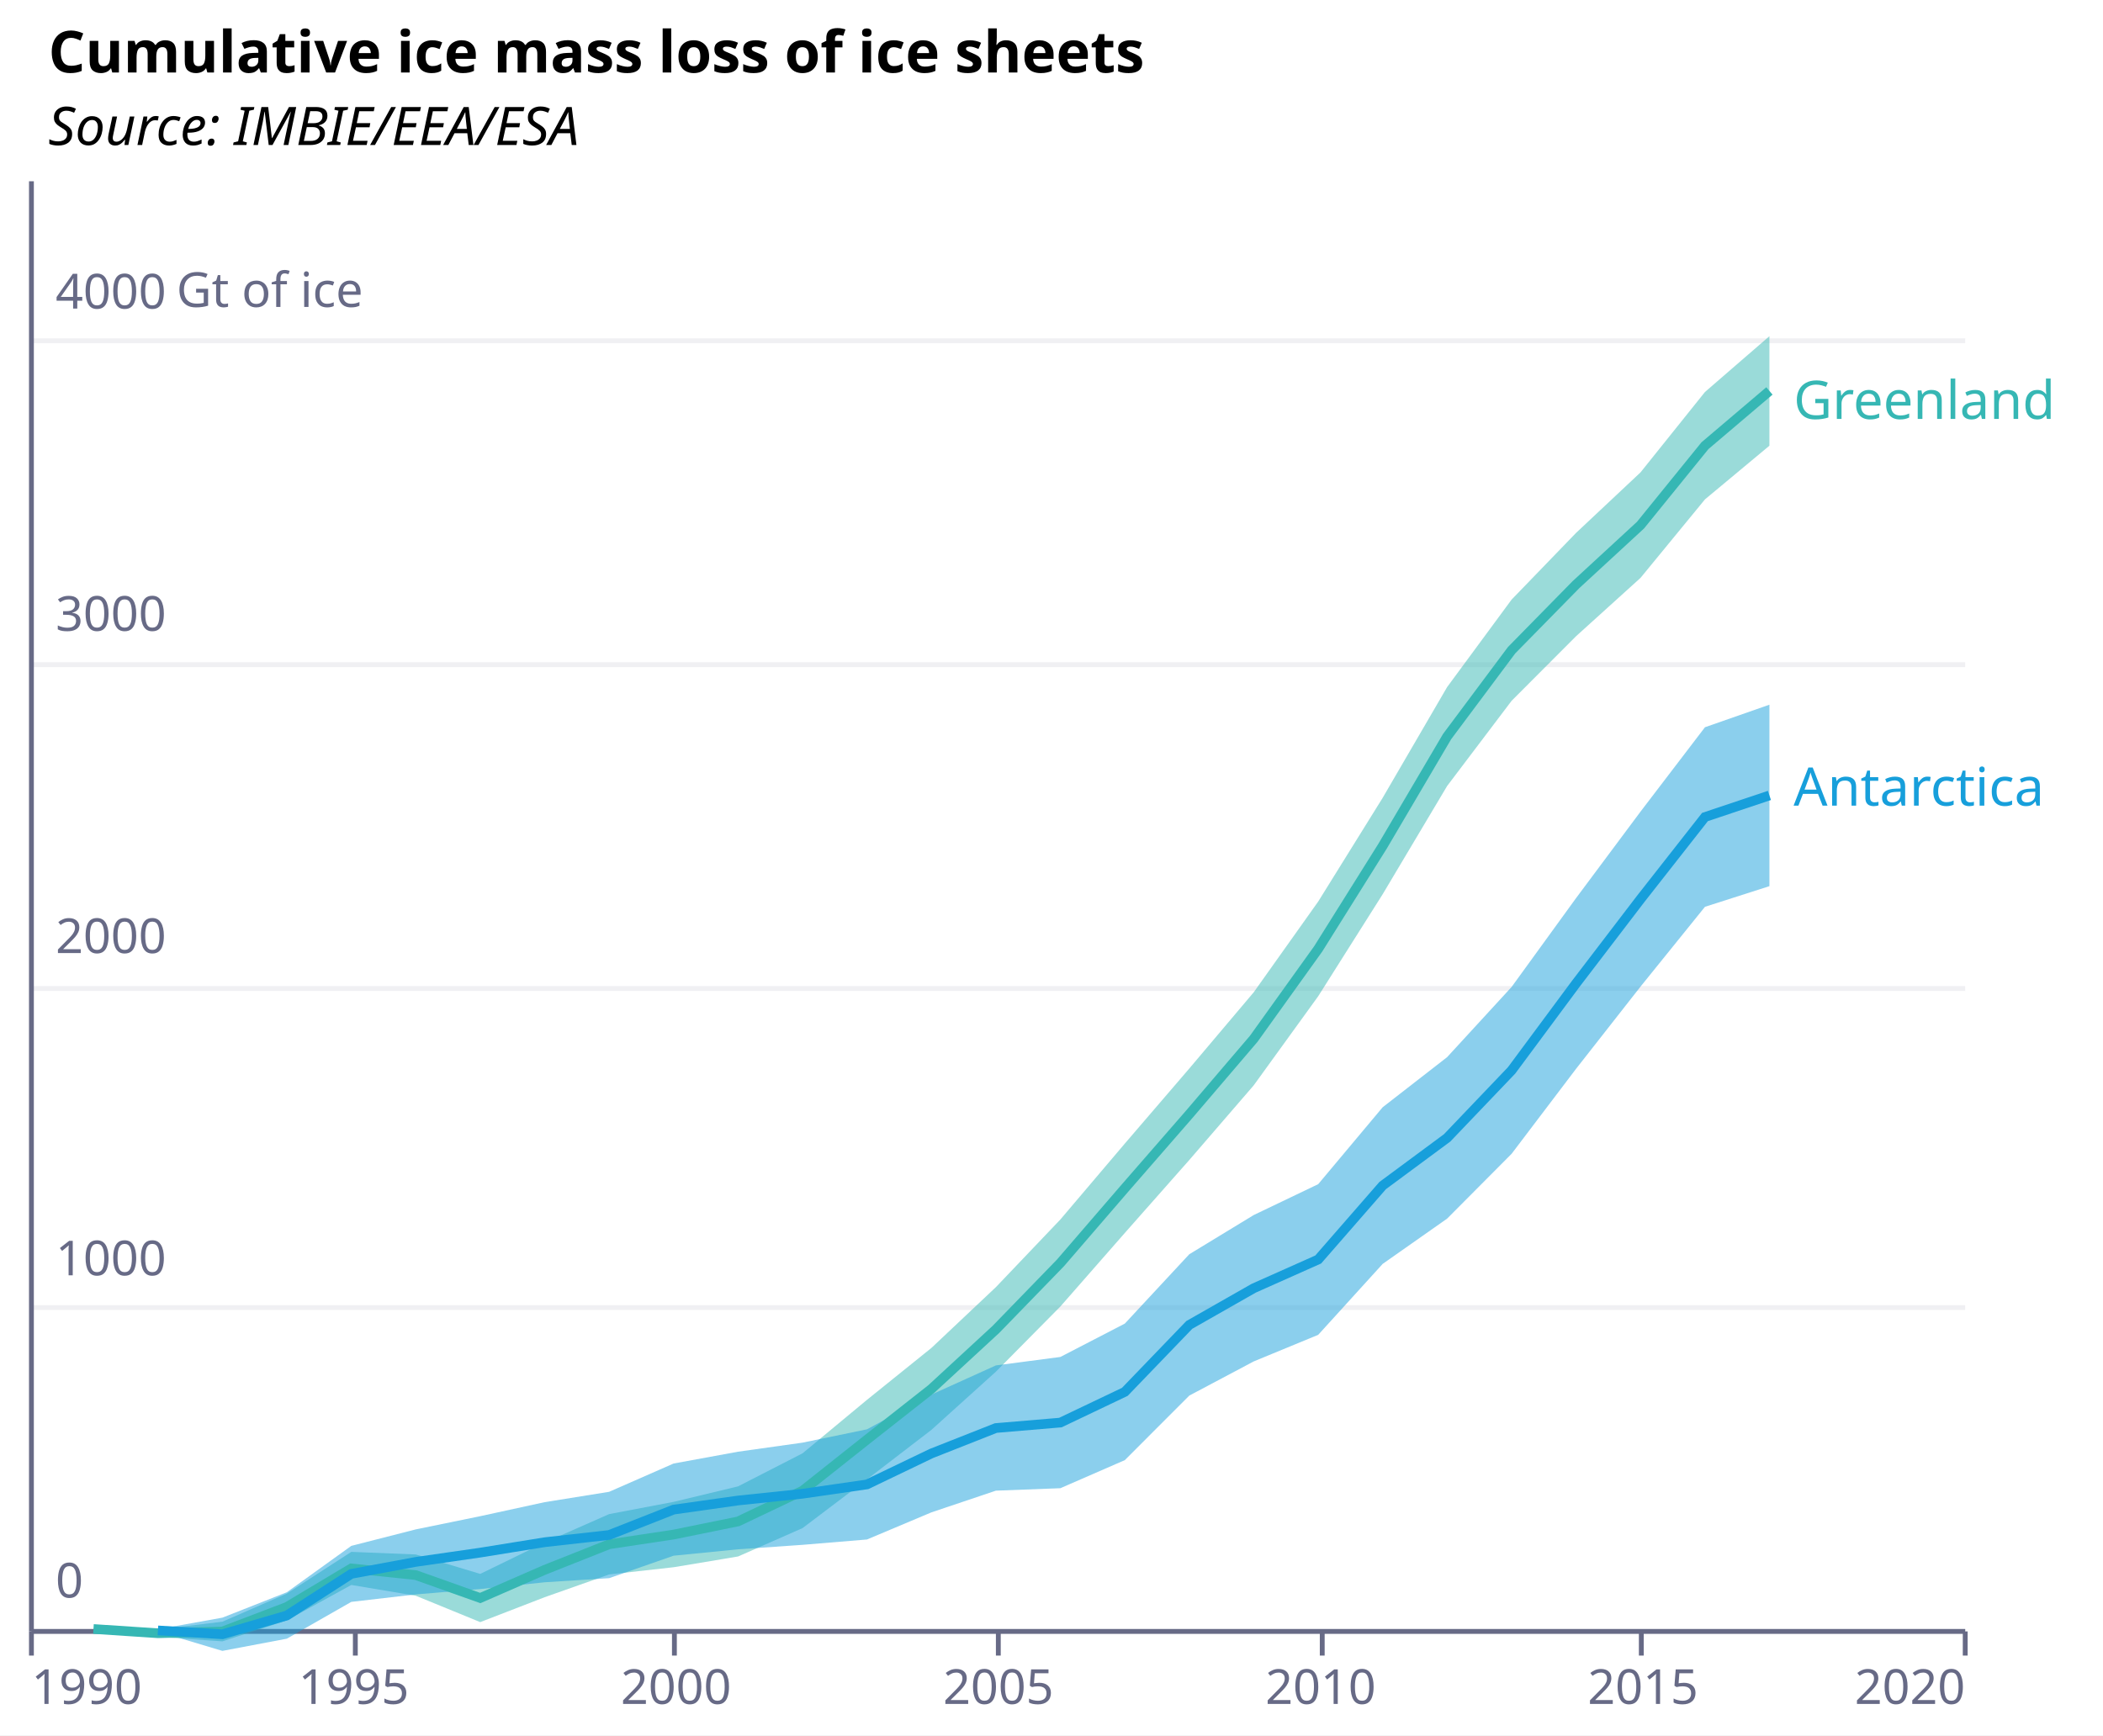
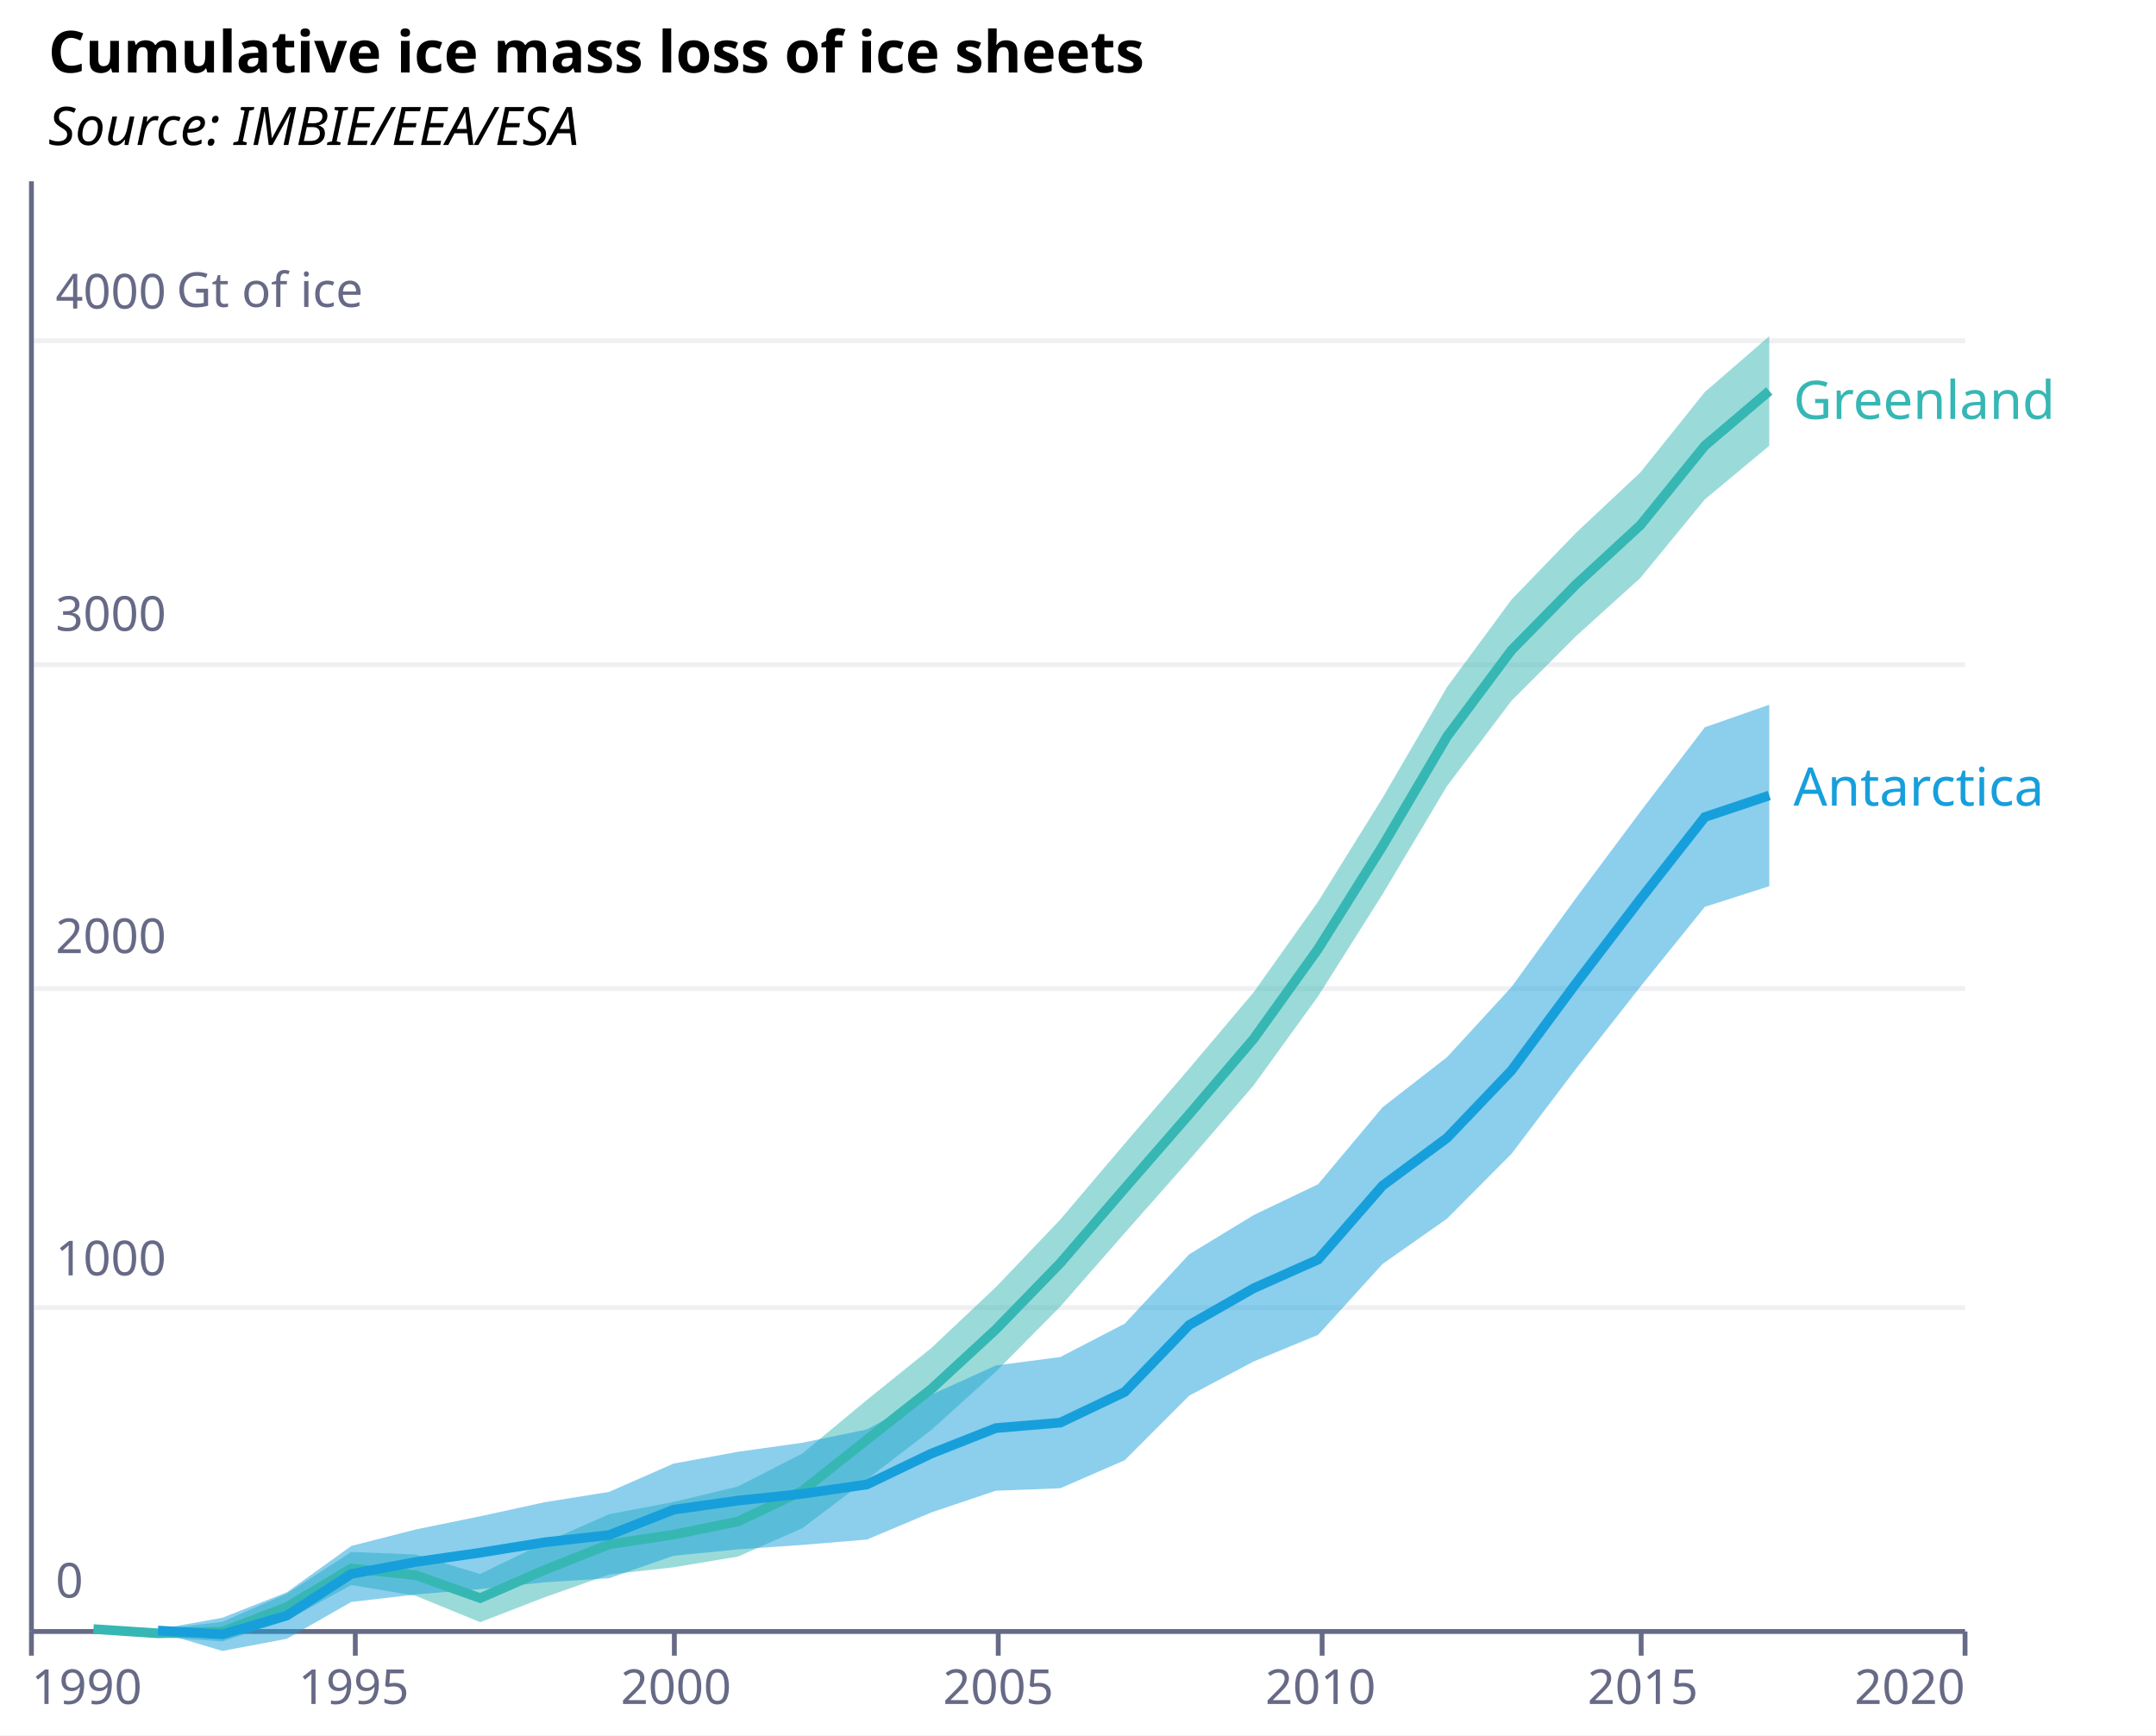
- <svg xmlns="http://www.w3.org/2000/svg" version="1.1" class="marks" width="435" height="359" viewBox="0 0 435 359">
-   <rect width="435" height="359" fill="white" />
+ <svg xmlns="http://www.w3.org/2000/svg" version="1.1" class="marks" width="446" height="359" viewBox="0 0 446 359">
+   <rect width="446" height="359" fill="white" />
  <g fill="none" stroke-miterlimit="10" transform="translate(6,37)">
    <g class="mark-group role-frame root" role="graphics-object" aria-roledescription="group mark container">
      <g transform="translate(0,0)">
        <path class="background" aria-hidden="true" d="M0,0h400v300h-400Z" />
        <g>
          <g class="mark-group role-axis" aria-hidden="true">
            <g transform="translate(0.5,0.5)">
              <path class="background" aria-hidden="true" d="M0,0h0v0h0Z" pointer-events="none" />
              <g>
                <g class="mark-rule role-axis-grid" pointer-events="none">
                  <line transform="translate(0,300)" x2="400" y2="0" stroke="#676A86" stroke-opacity="0.1" stroke-width="1" opacity="1" />
                  <line transform="translate(0,233)" x2="400" y2="0" stroke="#676A86" stroke-opacity="0.1" stroke-width="1" opacity="1" />
                  <line transform="translate(0,167)" x2="400" y2="0" stroke="#676A86" stroke-opacity="0.1" stroke-width="1" opacity="1" />
                  <line transform="translate(0,100)" x2="400" y2="0" stroke="#676A86" stroke-opacity="0.1" stroke-width="1" opacity="1" />
                  <line transform="translate(0,33)" x2="400" y2="0" stroke="#676A86" stroke-opacity="0.1" stroke-width="1" opacity="1" />
                </g>
              </g>
              <path class="foreground" aria-hidden="true" d="" pointer-events="none" display="none" />
            </g>
          </g>
          <g class="mark-group role-axis" role="graphics-symbol" aria-roledescription="axis" aria-label="X-axis for a linear scale with values from 1990 to 2020">
            <g transform="translate(0.5,300.5)">
              <path class="background" aria-hidden="true" d="M0,0h0v0h0Z" pointer-events="none" />
              <g>
                <g class="mark-rule role-axis-tick" pointer-events="none">
                  <line transform="translate(0,0)" x2="0" y2="5" stroke="#676A86" stroke-width="1" opacity="1" />
                  <line transform="translate(67,0)" x2="0" y2="5" stroke="#676A86" stroke-width="1" opacity="1" />
                  <line transform="translate(133,0)" x2="0" y2="5" stroke="#676A86" stroke-width="1" opacity="1" />
                  <line transform="translate(200,0)" x2="0" y2="5" stroke="#676A86" stroke-width="1" opacity="1" />
                  <line transform="translate(267,0)" x2="0" y2="5" stroke="#676A86" stroke-width="1" opacity="1" />
                  <line transform="translate(333,0)" x2="0" y2="5" stroke="#676A86" stroke-width="1" opacity="1" />
                  <line transform="translate(400,0)" x2="0" y2="5" stroke="#676A86" stroke-width="1" opacity="1" />
                </g>
                <g class="mark-text role-axis-label" pointer-events="none">
                  <text text-anchor="start" transform="translate(0,15)" font-family="sans-serif" font-size="10px" fill="#676A86" opacity="1">1990</text>
                  <text text-anchor="middle" transform="translate(66.66667,15)" font-family="sans-serif" font-size="10px" fill="#676A86" opacity="1">1995</text>
                  <text text-anchor="middle" transform="translate(133.3333,15)" font-family="sans-serif" font-size="10px" fill="#676A86" opacity="1">2000</text>
                  <text text-anchor="middle" transform="translate(200,15)" font-family="sans-serif" font-size="10px" fill="#676A86" opacity="1">2005</text>
                  <text text-anchor="middle" transform="translate(266.6667,15)" font-family="sans-serif" font-size="10px" fill="#676A86" opacity="1">2010</text>
                  <text text-anchor="middle" transform="translate(333.3333,15)" font-family="sans-serif" font-size="10px" fill="#676A86" opacity="1">2015</text>
                  <text text-anchor="end" transform="translate(400,15)" font-family="sans-serif" font-size="10px" fill="#676A86" opacity="1">2020</text>
                </g>
                <g class="mark-rule role-axis-domain" pointer-events="none">
                  <line transform="translate(0,0)" x2="400" y2="0" stroke="#676A86" stroke-width="1" opacity="1" />
                </g>
              </g>
              <path class="foreground" aria-hidden="true" d="" pointer-events="none" display="none" />
            </g>
          </g>
          <g class="mark-group role-axis" role="graphics-symbol" aria-roledescription="axis" aria-label="Y-axis titled 'Gt of ice' for a linear scale with values from 0 to 4500">
            <g transform="translate(0.5,0.5)">
              <path class="background" aria-hidden="true" d="M0,0h0v0h0Z" pointer-events="none" />
              <g>
                <g class="mark-text role-axis-label" pointer-events="none">
                  <text text-anchor="start" transform="translate(5,293)" font-family="sans-serif" font-size="10px" fill="#676A86" opacity="1">0</text>
                  <text text-anchor="start" transform="translate(5,226.3333)" font-family="sans-serif" font-size="10px" fill="#676A86" opacity="1">1000</text>
                  <text text-anchor="start" transform="translate(5,159.6667)" font-family="sans-serif" font-size="10px" fill="#676A86" opacity="1">2000</text>
                  <text text-anchor="start" transform="translate(5,93)" font-family="sans-serif" font-size="10px" fill="#676A86" opacity="1">3000</text>
                  <text text-anchor="start" transform="translate(5,26.33333)" font-family="sans-serif" font-size="10px" fill="#676A86" opacity="1">4000</text>
                </g>
                <g class="mark-rule role-axis-domain" pointer-events="none">
                  <line transform="translate(0,300)" x2="0" y2="-300" stroke="#676A86" stroke-width="1" opacity="1" />
                </g>
                <g class="mark-text role-axis-title" pointer-events="none">
                  <text text-anchor="start" transform="translate(30,26)" font-family="sans-serif" font-size="10px" font-weight="normal" fill="#676A86" opacity="1">Gt of ice</text>
                </g>
              </g>
              <path class="foreground" aria-hidden="true" d="" pointer-events="none" display="none" />
            </g>
          </g>
          <g class="mark-area role-mark layer_0_marks" role="graphics-object" aria-roledescription="area mark container">
            <path aria-label="year: 1991; greenland1: 0; greenland2: 0" role="graphics-symbol" aria-roledescription="area mark" d="M13.333,300L26.667,300.108L40,298.49L53.333,292.668L66.667,284.043L80,284.579L93.333,288.601L106.667,282.107L120,276.229L133.333,273.699L146.667,270.491L160,263.658L173.333,252.591L186.667,241.848L200,229.276L213.333,215.284L226.667,199.575L240,184.05L253.333,168.271L266.667,149.506L280,128.052L293.333,105.141L306.667,87.044L320,73.247L333.333,60.727L346.667,44.092L360,32.548L360,55.207L346.667,66.311L333.333,82.555L320,94.621L306.667,107.985L293.333,125.606L280,147.996L266.667,169.097L253.333,187.526L240,202.977L226.667,218.068L213.333,233.287L200,246.768L186.667,258.802L173.333,269.046L160,279.132L146.667,284.998L133.333,287.223L120,288.714L106.667,293.422L93.333,298.576L80,293.119L66.667,290.891L53.333,298.21L40,302.554L26.667,301.643L13.333,300Z" fill="#36B7B4" opacity="0.5" />
          </g>
          <g class="mark-area role-mark layer_1_marks" role="graphics-object" aria-roledescription="area mark container">
            <path aria-label="year: 1991; antarctica1: 0; antarctica2: 0" role="graphics-symbol" aria-roledescription="area mark" d="M26.667,300.053L40,297.655L53.333,292.395L66.667,282.803L80,279.394L93.333,276.662L106.667,273.76L120,271.618L133.333,265.767L146.667,263.322L160,261.449L173.333,258.69L186.667,251.503L200,245.469L213.333,243.722L226.667,236.818L240,222.473L253.333,214.36L266.667,207.975L280,192.062L293.333,181.699L306.667,167.183L320,148.8L333.333,130.911L346.667,113.449L360,108.784L360,146.325L346.667,150.596L333.333,167.112L320,184.115L306.667,201.698L293.333,215.103L280,224.471L266.667,239.142L253.333,244.643L240,251.715L226.667,265.065L213.333,270.874L200,271.38L186.667,275.867L173.333,281.482L160,282.589L146.667,283.513L133.333,284.836L120,289.483L106.667,290.332L93.333,291.737L80,292.843L66.667,294.389L53.333,302.003L40,304.529L26.667,300.535Z" fill="#179FDB" opacity="0.5" />
          </g>
          <g class="mark-line role-mark layer_2_marks" role="graphics-object" aria-roledescription="line mark container">
            <path aria-label="year: 1991; greenland: 0" role="graphics-symbol" aria-roledescription="line mark" d="M13.333,300L26.667,300.876L40,300.522L53.333,295.439L66.667,287.467L80,288.849L93.333,293.588L106.667,287.764L120,282.471L133.333,280.461L146.667,277.744L160,271.395L173.333,260.819L186.667,250.325L200,238.022L213.333,224.286L226.667,208.822L240,193.513L253.333,177.899L266.667,159.302L280,138.024L293.333,115.374L306.667,97.514L320,83.934L333.333,71.641L346.667,55.202L360,43.877" stroke="#36B7B4" stroke-width="2" />
          </g>
          <g class="mark-line role-mark layer_3_marks" role="graphics-object" aria-roledescription="line mark container">
            <path aria-label="year: 1991; antarctica: 0" role="graphics-symbol" aria-roledescription="line mark" d="M26.667,300.294L40,301.092L53.333,297.199L66.667,288.596L80,286.118L93.333,284.199L106.667,282.046L120,280.55L133.333,275.302L146.667,273.417L160,272.019L173.333,270.086L186.667,263.685L200,258.424L213.333,257.298L226.667,250.942L240,237.094L253.333,229.502L266.667,223.559L280,208.266L293.333,198.401L306.667,184.441L320,166.457L333.333,149.012L346.667,132.023L360,127.554" stroke="#179FDB" stroke-width="2" />
          </g>
          <g class="mark-text role-mark layer_4_marks" role="graphics-object" aria-roledescription="text mark container">
            <text aria-label="t: Greenland; x: 2017; y: 3800" role="graphics-symbol" aria-roledescription="text mark" text-anchor="start" transform="translate(365,49.66667)" font-family="sans-serif" font-size="11px" fill="#36B7B4">Greenland</text>
          </g>
          <g class="mark-text role-mark layer_5_marks" role="graphics-object" aria-roledescription="text mark container">
            <text aria-label="t: Antarctica; x: 2017; y: 2600" role="graphics-symbol" aria-roledescription="text mark" text-anchor="start" transform="translate(365,129.6667)" font-family="sans-serif" font-size="11px" fill="#179FDB">Antarctica</text>
          </g>
          <g class="mark-group role-title">
            <g transform="translate(-1,-31)">
              <path class="background" aria-hidden="true" d="M0,0h0v0h0Z" pointer-events="none" />
              <g>
                <g class="mark-text role-title-text" role="graphics-symbol" aria-roledescription="title" aria-label="Title text 'Cumulative ice mass loss of ice sheets'" pointer-events="none">
                  <text text-anchor="start" transform="translate(5,9)" font-family="sans-serif" font-size="12px" font-weight="bold" fill="#000" opacity="1">Cumulative ice mass loss of ice sheets</text>
                </g>
                <g class="mark-text role-title-subtitle" role="graphics-symbol" aria-roledescription="subtitle" aria-label="Subtitle text 'Source: IMBIE/EEA/ESA'" pointer-events="none">
                  <text text-anchor="start" transform="translate(5,24)" font-family="sans-serif" font-size="11px" font-style="italic" fill="#000" opacity="1">Source: IMBIE/EEA/ESA</text>
                </g>
              </g>
              <path class="foreground" aria-hidden="true" d="" pointer-events="none" display="none" />
            </g>
          </g>
        </g>
        <path class="foreground" aria-hidden="true" d="" display="none" />
      </g>
    </g>
  </g>
</svg>
